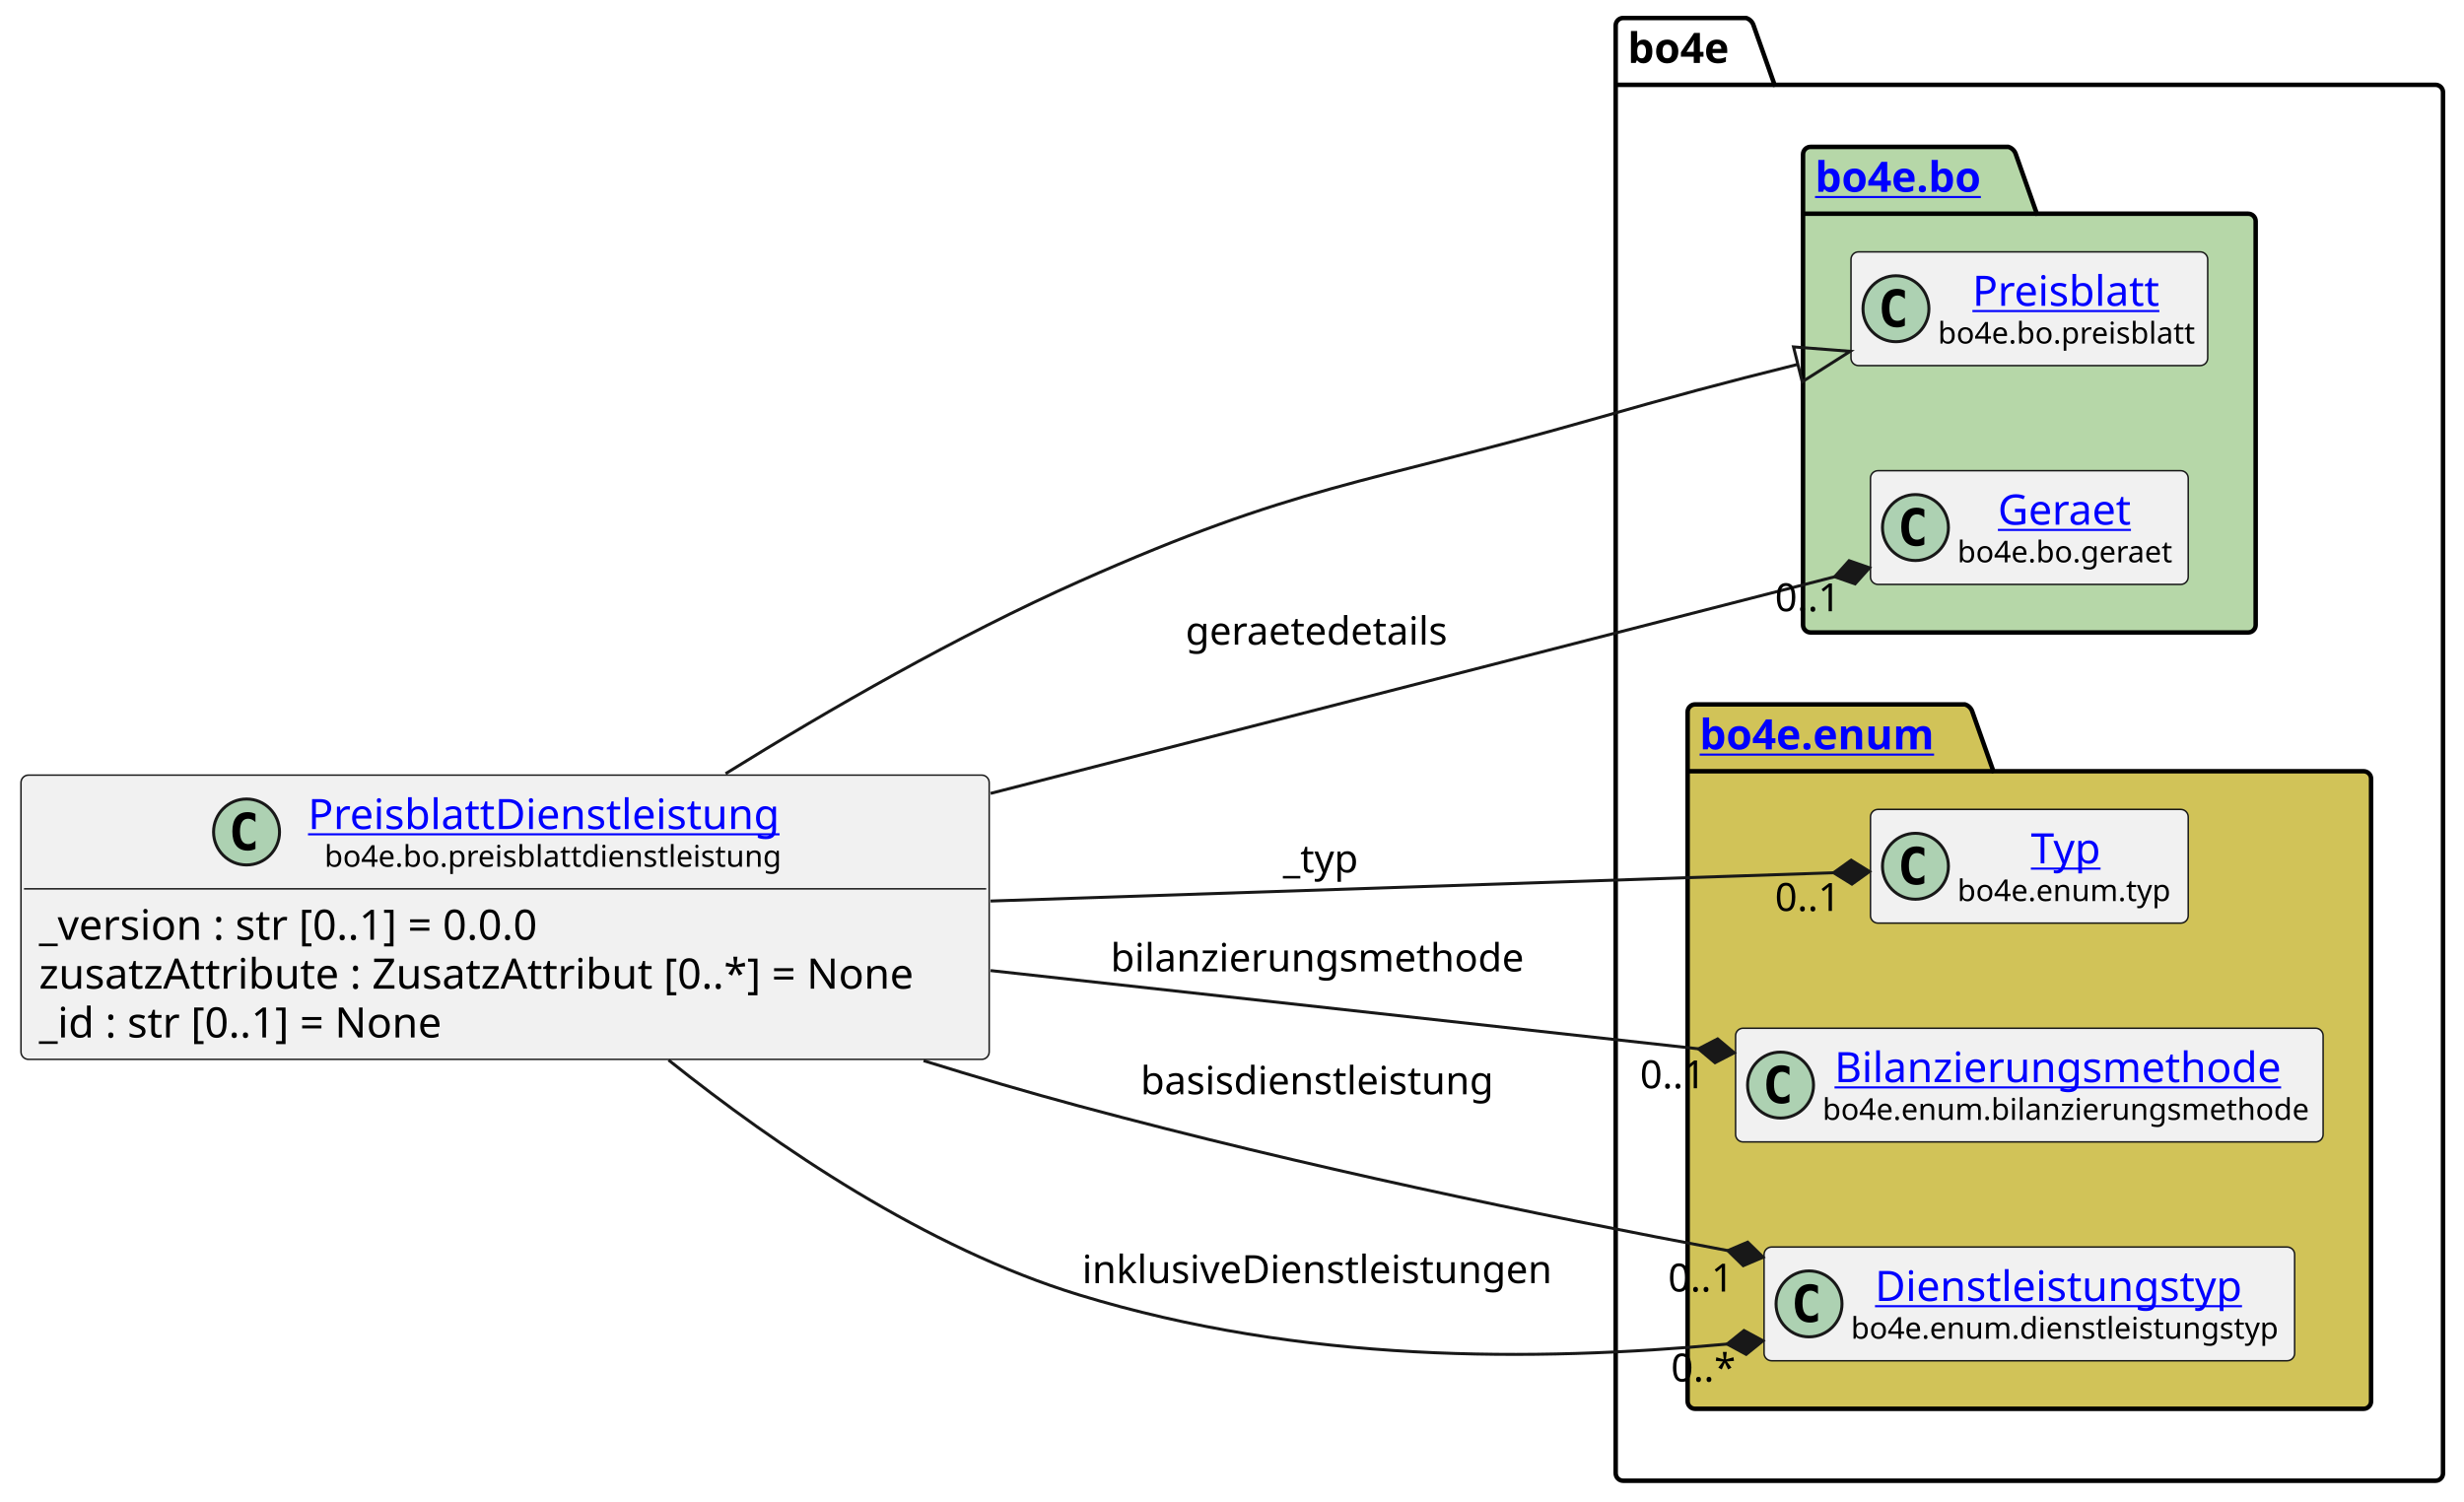
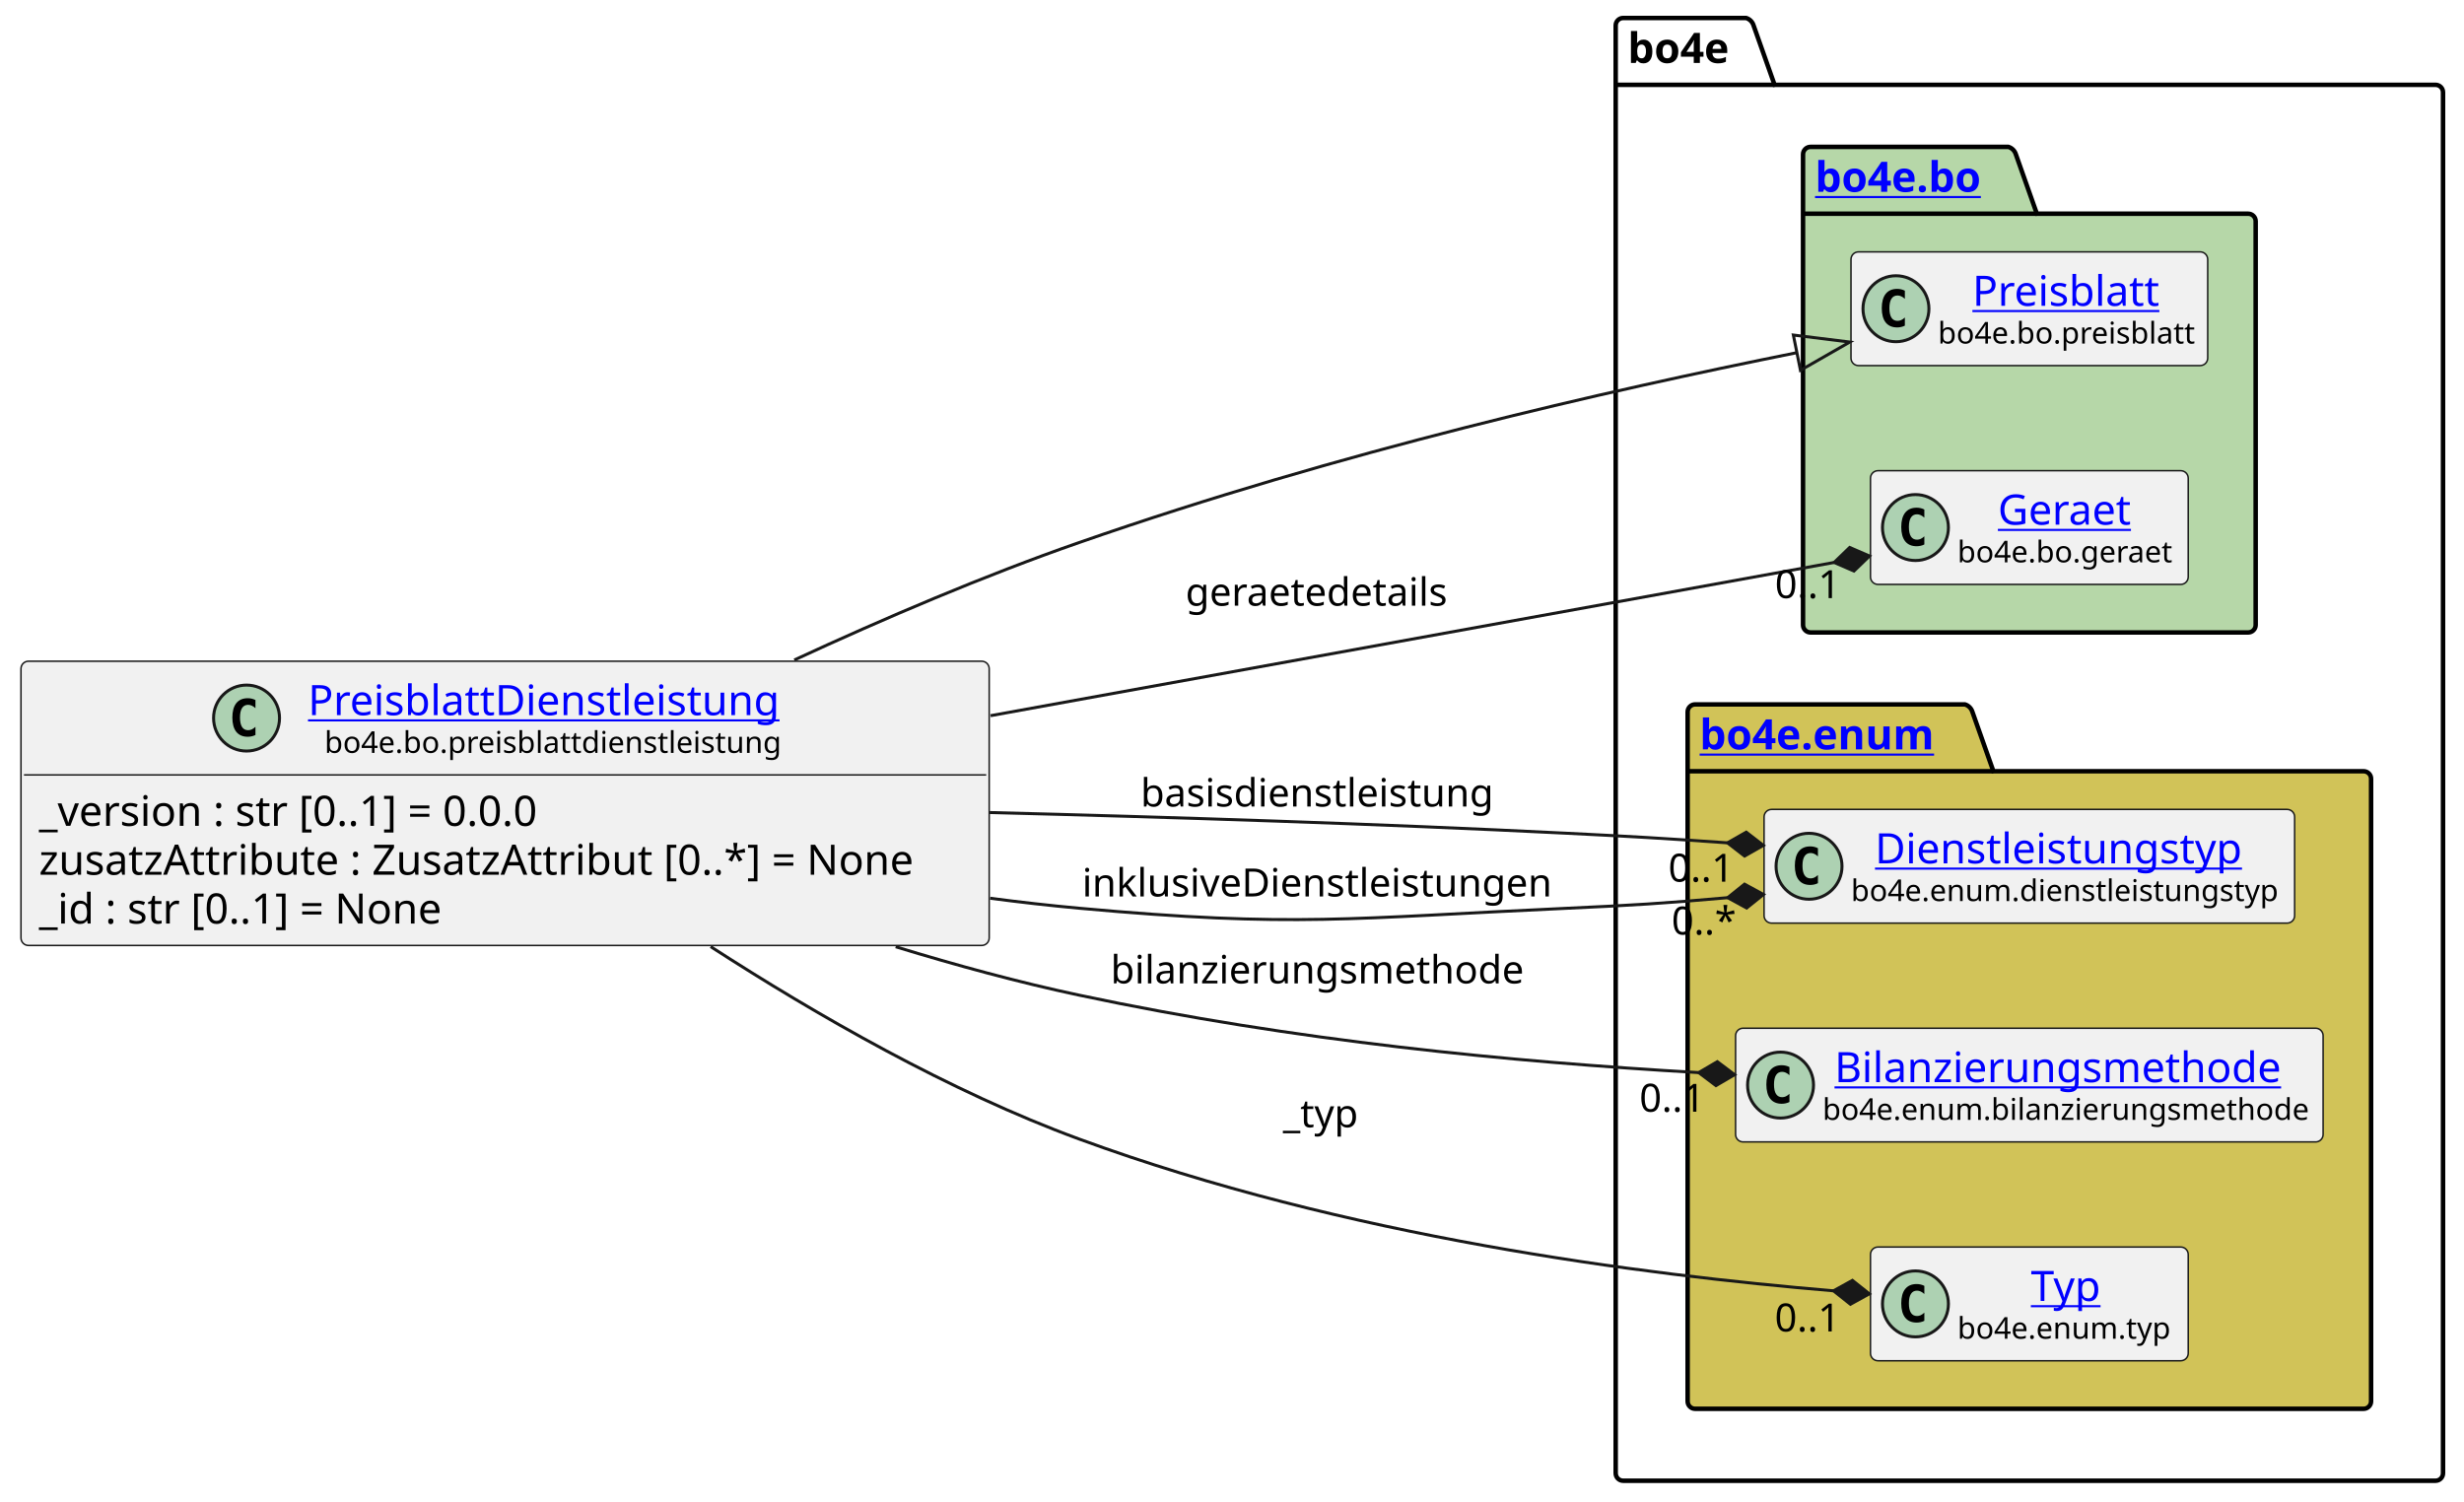
<svg xmlns="http://www.w3.org/2000/svg" xmlns:xlink="http://www.w3.org/1999/xlink" contentStyleType="text/css" height="501px" preserveAspectRatio="none" style="width:822px;height:501px;background:#FFFFFF;" version="1.1" viewBox="0 0 822 501" width="822px" zoomAndPan="magnify">
  <defs />
  <g>
    <g id="cluster_bo4e">
      <path d="M541.5,6 L582.5,6 A3.75,3.75 0 0 1 585,8.5 L592,28.297 L812.5,28.297 A2.5,2.5 0 0 1 815,30.797 L815,491.5 A2.5,2.5 0 0 1 812.5,494 L541.5,494 A2.5,2.5 0 0 1 539,491.5 L539,8.5 A2.5,2.5 0 0 1 541.5,6 " fill="none" style="stroke:#000000;stroke-width:1.5;" />
      <line style="stroke:#000000;stroke-width:1.5;" x1="539" x2="592" y1="28.297" y2="28.297" />
      <text fill="#000000" font-family="sans-serif" font-size="14" font-weight="bold" lengthAdjust="spacing" textLength="40" x="543" y="20.995">bo4e</text>
    </g>
    <g id="cluster_bo">
      <path d="M604,49 L670,49 A3.75,3.75 0 0 1 672.5,51.5 L679.5,71.297 L750,71.297 A2.5,2.5 0 0 1 752.5,73.797 L752.5,208.5 A2.5,2.5 0 0 1 750,211 L604,211 A2.5,2.5 0 0 1 601.5,208.5 L601.5,51.5 A2.5,2.5 0 0 1 604,49 " fill="#B6D7A8" style="stroke:#000000;stroke-width:1.5;" />
      <line style="stroke:#000000;stroke-width:1.5;" x1="601.5" x2="679.5" y1="71.297" y2="71.297" />
      <a href="https://bo4e.github.io/BO4E-python/latest/api/bo4e.bo.html" target="_top" title="https://bo4e.github.io/BO4E-python/latest/api/bo4e.bo.html" xlink:actuate="onRequest" xlink:href="https://bo4e.github.io/BO4E-python/latest/api/bo4e.bo.html" xlink:show="new" xlink:title="https://bo4e.github.io/BO4E-python/latest/api/bo4e.bo.html" xlink:type="simple">
        <text fill="#0000FF" font-family="sans-serif" font-size="14" font-weight="bold" lengthAdjust="spacing" text-decoration="underline" textLength="65" x="605.5" y="63.995">bo4e.bo</text>
      </a>
    </g>
    <g id="cluster_enum">
      <path d="M565.5,235 L655.5,235 A3.75,3.75 0 0 1 658,237.5 L665,257.297 L788.5,257.297 A2.5,2.5 0 0 1 791,259.797 L791,467.5 A2.5,2.5 0 0 1 788.5,470 L565.5,470 A2.5,2.5 0 0 1 563,467.5 L563,237.5 A2.5,2.5 0 0 1 565.5,235 " fill="#D1C358" style="stroke:#000000;stroke-width:1.5;" />
      <line style="stroke:#000000;stroke-width:1.5;" x1="563" x2="665" y1="257.297" y2="257.297" />
      <a href="https://bo4e.github.io/BO4E-python/latest/api/bo4e.enum.html" target="_top" title="https://bo4e.github.io/BO4E-python/latest/api/bo4e.enum.html" xlink:actuate="onRequest" xlink:href="https://bo4e.github.io/BO4E-python/latest/api/bo4e.enum.html" xlink:show="new" xlink:title="https://bo4e.github.io/BO4E-python/latest/api/bo4e.enum.html" xlink:type="simple">
        <text fill="#0000FF" font-family="sans-serif" font-size="14" font-weight="bold" lengthAdjust="spacing" text-decoration="underline" textLength="89" x="567" y="249.995">bo4e.enum</text>
      </a>
    </g>
    <g id="elem_Preisblatt">
      <rect codeLine="10" fill="#F1F1F1" height="37.938" id="Preisblatt" rx="2.5" ry="2.5" style="stroke:#181818;stroke-width:0.5;" width="119" x="617.5" y="84.03" />
      <ellipse cx="632.5" cy="102.999" fill="#ADD1B2" rx="11" ry="11" style="stroke:#181818;stroke-width:1.0;" />
      <path d="M635.469,108.639 Q634.891,108.936 634.25,109.077 Q633.609,109.233 632.906,109.233 Q630.406,109.233 629.078,107.593 Q627.766,105.936 627.766,102.811 Q627.766,99.686 629.078,98.03 Q630.406,96.374 632.906,96.374 Q633.609,96.374 634.25,96.53 Q634.906,96.686 635.469,96.983 L635.469,99.702 Q634.844,99.124 634.25,98.858 Q633.656,98.577 633.031,98.577 Q631.688,98.577 631,99.655 Q630.312,100.718 630.312,102.811 Q630.312,104.905 631,105.983 Q631.688,107.046 633.031,107.046 Q633.656,107.046 634.25,106.78 Q634.844,106.499 635.469,105.921 L635.469,108.639 Z " fill="#000000" />
      <a href="https://bo4e.github.io/BO4E-python/latest/api/bo4e.bo.html#bo4e.bo.preisblatt.Preisblatt" target="_top" title="https://bo4e.github.io/BO4E-python/latest/api/bo4e.bo.html#bo4e.bo.preisblatt.Preisblatt" xlink:actuate="onRequest" xlink:href="https://bo4e.github.io/BO4E-python/latest/api/bo4e.bo.html#bo4e.bo.preisblatt.Preisblatt" xlink:show="new" xlink:title="https://bo4e.github.io/BO4E-python/latest/api/bo4e.bo.html#bo4e.bo.preisblatt.Preisblatt" xlink:type="simple">
        <text fill="#0000FF" font-family="sans-serif" font-size="14" lengthAdjust="spacing" text-decoration="underline" textLength="64" x="658" y="102.025">Preisblatt</text>
      </a>
      <text fill="#000000" font-family="sans-serif" font-size="10" lengthAdjust="spacing" textLength="87" x="646.5" y="114.609">bo4e.bo.preisblatt</text>
    </g>
    <g id="elem_Geraet">
      <rect codeLine="11" fill="#F1F1F1" height="37.938" id="Geraet" rx="2.5" ry="2.5" style="stroke:#181818;stroke-width:0.5;" width="106" x="624" y="157.03" />
      <ellipse cx="639" cy="175.999" fill="#ADD1B2" rx="11" ry="11" style="stroke:#181818;stroke-width:1.0;" />
      <path d="M641.969,181.639 Q641.391,181.936 640.75,182.077 Q640.109,182.233 639.406,182.233 Q636.906,182.233 635.578,180.593 Q634.266,178.936 634.266,175.811 Q634.266,172.686 635.578,171.03 Q636.906,169.374 639.406,169.374 Q640.109,169.374 640.75,169.53 Q641.406,169.686 641.969,169.983 L641.969,172.702 Q641.344,172.124 640.75,171.858 Q640.156,171.577 639.531,171.577 Q638.188,171.577 637.5,172.655 Q636.812,173.718 636.812,175.811 Q636.812,177.905 637.5,178.983 Q638.188,180.046 639.531,180.046 Q640.156,180.046 640.75,179.78 Q641.344,179.499 641.969,178.921 L641.969,181.639 Z " fill="#000000" />
      <a href="https://bo4e.github.io/BO4E-python/latest/api/bo4e.bo.html#bo4e.bo.geraet.Geraet" target="_top" title="https://bo4e.github.io/BO4E-python/latest/api/bo4e.bo.html#bo4e.bo.geraet.Geraet" xlink:actuate="onRequest" xlink:href="https://bo4e.github.io/BO4E-python/latest/api/bo4e.bo.html#bo4e.bo.geraet.Geraet" xlink:show="new" xlink:title="https://bo4e.github.io/BO4E-python/latest/api/bo4e.bo.html#bo4e.bo.geraet.Geraet" xlink:type="simple">
        <text fill="#0000FF" font-family="sans-serif" font-size="14" lengthAdjust="spacing" text-decoration="underline" textLength="47" x="666.5" y="175.025">Geraet</text>
      </a>
      <text fill="#000000" font-family="sans-serif" font-size="10" lengthAdjust="spacing" textLength="74" x="653" y="187.609">bo4e.bo.geraet</text>
    </g>
-     <g id="elem_Typ">
-       <rect codeLine="14" fill="#F1F1F1" height="37.938" id="Typ" rx="2.5" ry="2.5" style="stroke:#181818;stroke-width:0.5;" width="106" x="624" y="270.03" />
-       <ellipse cx="639" cy="288.999" fill="#ADD1B2" rx="11" ry="11" style="stroke:#181818;stroke-width:1.0;" />
-       <path d="M641.969,294.639 Q641.391,294.936 640.75,295.077 Q640.109,295.233 639.406,295.233 Q636.906,295.233 635.578,293.592 Q634.266,291.936 634.266,288.811 Q634.266,285.686 635.578,284.03 Q636.906,282.374 639.406,282.374 Q640.109,282.374 640.75,282.53 Q641.406,282.686 641.969,282.983 L641.969,285.702 Q641.344,285.124 640.75,284.858 Q640.156,284.577 639.531,284.577 Q638.188,284.577 637.5,285.655 Q636.812,286.717 636.812,288.811 Q636.812,290.905 637.5,291.983 Q638.188,293.046 639.531,293.046 Q640.156,293.046 640.75,292.78 Q641.344,292.499 641.969,291.921 L641.969,294.639 Z " fill="#000000" />
-       <a href="https://bo4e.github.io/BO4E-python/latest/api/bo4e.enum.html#bo4e.enum.typ.Typ" target="_top" title="https://bo4e.github.io/BO4E-python/latest/api/bo4e.enum.html#bo4e.enum.typ.Typ" xlink:actuate="onRequest" xlink:href="https://bo4e.github.io/BO4E-python/latest/api/bo4e.enum.html#bo4e.enum.typ.Typ" xlink:show="new" xlink:title="https://bo4e.github.io/BO4E-python/latest/api/bo4e.enum.html#bo4e.enum.typ.Typ" xlink:type="simple">
-         <text fill="#0000FF" font-family="sans-serif" font-size="14" lengthAdjust="spacing" text-decoration="underline" textLength="25" x="677.5" y="288.025">Typ</text>
+     <g id="elem_Dienstleistungstyp">
+       <rect codeLine="14" fill="#F1F1F1" height="37.938" id="Dienstleistungstyp" rx="2.5" ry="2.5" style="stroke:#181818;stroke-width:0.5;" width="177" x="588.5" y="270.03" />
+       <ellipse cx="603.5" cy="288.999" fill="#ADD1B2" rx="11" ry="11" style="stroke:#181818;stroke-width:1.0;" />
+       <path d="M606.469,294.639 Q605.891,294.936 605.25,295.077 Q604.609,295.233 603.906,295.233 Q601.406,295.233 600.078,293.592 Q598.766,291.936 598.766,288.811 Q598.766,285.686 600.078,284.03 Q601.406,282.374 603.906,282.374 Q604.609,282.374 605.25,282.53 Q605.906,282.686 606.469,282.983 L606.469,285.702 Q605.844,285.124 605.25,284.858 Q604.656,284.577 604.031,284.577 Q602.688,284.577 602,285.655 Q601.312,286.717 601.312,288.811 Q601.312,290.905 602,291.983 Q602.688,293.046 604.031,293.046 Q604.656,293.046 605.25,292.78 Q605.844,292.499 606.469,291.921 L606.469,294.639 Z " fill="#000000" />
+       <a href="https://bo4e.github.io/BO4E-python/latest/api/bo4e.enum.html#bo4e.enum.dienstleistungstyp.Dienstleistungstyp" target="_top" title="https://bo4e.github.io/BO4E-python/latest/api/bo4e.enum.html#bo4e.enum.dienstleistungstyp.Dienstleistungstyp" xlink:actuate="onRequest" xlink:href="https://bo4e.github.io/BO4E-python/latest/api/bo4e.enum.html#bo4e.enum.dienstleistungstyp.Dienstleistungstyp" xlink:show="new" xlink:title="https://bo4e.github.io/BO4E-python/latest/api/bo4e.enum.html#bo4e.enum.dienstleistungstyp.Dienstleistungstyp" xlink:type="simple">
+         <text fill="#0000FF" font-family="sans-serif" font-size="14" lengthAdjust="spacing" text-decoration="underline" textLength="129" x="625.5" y="288.025">Dienstleistungstyp</text>
      </a>
-       <text fill="#000000" font-family="sans-serif" font-size="10" lengthAdjust="spacing" textLength="74" x="653" y="300.609">bo4e.enum.typ</text>
+       <text fill="#000000" font-family="sans-serif" font-size="10" lengthAdjust="spacing" textLength="145" x="617.5" y="300.609">bo4e.enum.dienstleistungstyp</text>
    </g>
    <g id="elem_Bilanzierungsmethode">
      <rect codeLine="15" fill="#F1F1F1" height="37.938" id="Bilanzierungsmethode" rx="2.5" ry="2.5" style="stroke:#181818;stroke-width:0.5;" width="196" x="579" y="343.03" />
      <ellipse cx="594" cy="361.999" fill="#ADD1B2" rx="11" ry="11" style="stroke:#181818;stroke-width:1.0;" />
      <path d="M596.969,367.639 Q596.391,367.936 595.75,368.077 Q595.109,368.233 594.406,368.233 Q591.906,368.233 590.578,366.592 Q589.266,364.936 589.266,361.811 Q589.266,358.686 590.578,357.03 Q591.906,355.374 594.406,355.374 Q595.109,355.374 595.75,355.53 Q596.406,355.686 596.969,355.983 L596.969,358.702 Q596.344,358.124 595.75,357.858 Q595.156,357.577 594.531,357.577 Q593.188,357.577 592.5,358.655 Q591.812,359.717 591.812,361.811 Q591.812,363.905 592.5,364.983 Q593.188,366.046 594.531,366.046 Q595.156,366.046 595.75,365.78 Q596.344,365.499 596.969,364.921 L596.969,367.639 Z " fill="#000000" />
      <a href="https://bo4e.github.io/BO4E-python/latest/api/bo4e.enum.html#bo4e.enum.bilanzierungsmethode.Bilanzierungsmethode" target="_top" title="https://bo4e.github.io/BO4E-python/latest/api/bo4e.enum.html#bo4e.enum.bilanzierungsmethode.Bilanzierungsmethode" xlink:actuate="onRequest" xlink:href="https://bo4e.github.io/BO4E-python/latest/api/bo4e.enum.html#bo4e.enum.bilanzierungsmethode.Bilanzierungsmethode" xlink:show="new" xlink:title="https://bo4e.github.io/BO4E-python/latest/api/bo4e.enum.html#bo4e.enum.bilanzierungsmethode.Bilanzierungsmethode" xlink:type="simple">
        <text fill="#0000FF" font-family="sans-serif" font-size="14" lengthAdjust="spacing" text-decoration="underline" textLength="156" x="612" y="361.025">Bilanzierungsmethode</text>
      </a>
      <text fill="#000000" font-family="sans-serif" font-size="10" lengthAdjust="spacing" textLength="164" x="608" y="373.609">bo4e.enum.bilanzierungsmethode</text>
    </g>
-     <g id="elem_Dienstleistungstyp">
-       <rect codeLine="16" fill="#F1F1F1" height="37.938" id="Dienstleistungstyp" rx="2.5" ry="2.5" style="stroke:#181818;stroke-width:0.5;" width="177" x="588.5" y="416.03" />
-       <ellipse cx="603.5" cy="434.999" fill="#ADD1B2" rx="11" ry="11" style="stroke:#181818;stroke-width:1.0;" />
-       <path d="M606.469,440.639 Q605.891,440.936 605.25,441.077 Q604.609,441.233 603.906,441.233 Q601.406,441.233 600.078,439.592 Q598.766,437.936 598.766,434.811 Q598.766,431.686 600.078,430.03 Q601.406,428.374 603.906,428.374 Q604.609,428.374 605.25,428.53 Q605.906,428.686 606.469,428.983 L606.469,431.702 Q605.844,431.124 605.25,430.858 Q604.656,430.577 604.031,430.577 Q602.688,430.577 602,431.655 Q601.312,432.717 601.312,434.811 Q601.312,436.905 602,437.983 Q602.688,439.046 604.031,439.046 Q604.656,439.046 605.25,438.78 Q605.844,438.499 606.469,437.921 L606.469,440.639 Z " fill="#000000" />
-       <a href="https://bo4e.github.io/BO4E-python/latest/api/bo4e.enum.html#bo4e.enum.dienstleistungstyp.Dienstleistungstyp" target="_top" title="https://bo4e.github.io/BO4E-python/latest/api/bo4e.enum.html#bo4e.enum.dienstleistungstyp.Dienstleistungstyp" xlink:actuate="onRequest" xlink:href="https://bo4e.github.io/BO4E-python/latest/api/bo4e.enum.html#bo4e.enum.dienstleistungstyp.Dienstleistungstyp" xlink:show="new" xlink:title="https://bo4e.github.io/BO4E-python/latest/api/bo4e.enum.html#bo4e.enum.dienstleistungstyp.Dienstleistungstyp" xlink:type="simple">
-         <text fill="#0000FF" font-family="sans-serif" font-size="14" lengthAdjust="spacing" text-decoration="underline" textLength="129" x="625.5" y="434.025">Dienstleistungstyp</text>
+     <g id="elem_Typ">
+       <rect codeLine="16" fill="#F1F1F1" height="37.938" id="Typ" rx="2.5" ry="2.5" style="stroke:#181818;stroke-width:0.5;" width="106" x="624" y="416.03" />
+       <ellipse cx="639" cy="434.999" fill="#ADD1B2" rx="11" ry="11" style="stroke:#181818;stroke-width:1.0;" />
+       <path d="M641.969,440.639 Q641.391,440.936 640.75,441.077 Q640.109,441.233 639.406,441.233 Q636.906,441.233 635.578,439.592 Q634.266,437.936 634.266,434.811 Q634.266,431.686 635.578,430.03 Q636.906,428.374 639.406,428.374 Q640.109,428.374 640.75,428.53 Q641.406,428.686 641.969,428.983 L641.969,431.702 Q641.344,431.124 640.75,430.858 Q640.156,430.577 639.531,430.577 Q638.188,430.577 637.5,431.655 Q636.812,432.717 636.812,434.811 Q636.812,436.905 637.5,437.983 Q638.188,439.046 639.531,439.046 Q640.156,439.046 640.75,438.78 Q641.344,438.499 641.969,437.921 L641.969,440.639 Z " fill="#000000" />
+       <a href="https://bo4e.github.io/BO4E-python/latest/api/bo4e.enum.html#bo4e.enum.typ.Typ" target="_top" title="https://bo4e.github.io/BO4E-python/latest/api/bo4e.enum.html#bo4e.enum.typ.Typ" xlink:actuate="onRequest" xlink:href="https://bo4e.github.io/BO4E-python/latest/api/bo4e.enum.html#bo4e.enum.typ.Typ" xlink:show="new" xlink:title="https://bo4e.github.io/BO4E-python/latest/api/bo4e.enum.html#bo4e.enum.typ.Typ" xlink:type="simple">
+         <text fill="#0000FF" font-family="sans-serif" font-size="14" lengthAdjust="spacing" text-decoration="underline" textLength="25" x="677.5" y="434.025">Typ</text>
      </a>
-       <text fill="#000000" font-family="sans-serif" font-size="10" lengthAdjust="spacing" textLength="145" x="617.5" y="446.609">bo4e.enum.dienstleistungstyp</text>
+       <text fill="#000000" font-family="sans-serif" font-size="10" lengthAdjust="spacing" textLength="74" x="653" y="446.609">bo4e.enum.typ</text>
    </g>
    <g id="elem_PreisblattDienstleistung">
-       <rect codeLine="3" fill="#F1F1F1" height="94.828" id="PreisblattDienstleistung" rx="2.5" ry="2.5" style="stroke:#181818;stroke-width:0.5;" width="323" x="7" y="258.59" />
-       <ellipse cx="82.25" cy="277.559" fill="#ADD1B2" rx="11" ry="11" style="stroke:#181818;stroke-width:1.0;" />
-       <path d="M85.219,283.199 Q84.641,283.496 84,283.637 Q83.359,283.793 82.656,283.793 Q80.156,283.793 78.828,282.152 Q77.516,280.496 77.516,277.371 Q77.516,274.246 78.828,272.59 Q80.156,270.934 82.656,270.934 Q83.359,270.934 84,271.09 Q84.656,271.246 85.219,271.543 L85.219,274.262 Q84.594,273.684 84,273.418 Q83.406,273.137 82.781,273.137 Q81.438,273.137 80.75,274.215 Q80.062,275.277 80.062,277.371 Q80.062,279.465 80.75,280.543 Q81.438,281.606 82.781,281.606 Q83.406,281.606 84,281.34 Q84.594,281.059 85.219,280.481 L85.219,283.199 Z " fill="#000000" />
+       <rect codeLine="3" fill="#F1F1F1" height="94.828" id="PreisblattDienstleistung" rx="2.5" ry="2.5" style="stroke:#181818;stroke-width:0.5;" width="323" x="7" y="220.59" />
+       <ellipse cx="82.25" cy="239.559" fill="#ADD1B2" rx="11" ry="11" style="stroke:#181818;stroke-width:1.0;" />
+       <path d="M85.219,245.199 Q84.641,245.496 84,245.637 Q83.359,245.793 82.656,245.793 Q80.156,245.793 78.828,244.153 Q77.516,242.496 77.516,239.371 Q77.516,236.246 78.828,234.59 Q80.156,232.934 82.656,232.934 Q83.359,232.934 84,233.09 Q84.656,233.246 85.219,233.543 L85.219,236.262 Q84.594,235.684 84,235.418 Q83.406,235.137 82.781,235.137 Q81.438,235.137 80.75,236.215 Q80.062,237.278 80.062,239.371 Q80.062,241.465 80.75,242.543 Q81.438,243.606 82.781,243.606 Q83.406,243.606 84,243.34 Q84.594,243.059 85.219,242.481 L85.219,245.199 Z " fill="#000000" />
      <a href="https://bo4e.github.io/BO4E-python/latest/api/bo4e.bo.html#bo4e.bo.preisblattdienstleistung.PreisblattDienstleistung" target="_top" title="https://bo4e.github.io/BO4E-python/latest/api/bo4e.bo.html#bo4e.bo.preisblattdienstleistung.PreisblattDienstleistung" xlink:actuate="onRequest" xlink:href="https://bo4e.github.io/BO4E-python/latest/api/bo4e.bo.html#bo4e.bo.preisblattdienstleistung.PreisblattDienstleistung" xlink:show="new" xlink:title="https://bo4e.github.io/BO4E-python/latest/api/bo4e.bo.html#bo4e.bo.preisblattdienstleistung.PreisblattDienstleistung" xlink:type="simple">
-         <text fill="#0000FF" font-family="sans-serif" font-size="14" lengthAdjust="spacing" text-decoration="underline" textLength="164" x="102.75" y="276.585">PreisblattDienstleistung</text>
+         <text fill="#0000FF" font-family="sans-serif" font-size="14" lengthAdjust="spacing" text-decoration="underline" textLength="164" x="102.75" y="238.585">PreisblattDienstleistung</text>
      </a>
-       <text fill="#000000" font-family="sans-serif" font-size="10" lengthAdjust="spacing" textLength="153" x="108.25" y="289.169">bo4e.bo.preisblattdienstleistung</text>
-       <line style="stroke:#181818;stroke-width:0.5;" x1="8" x2="329" y1="296.527" y2="296.527" />
-       <text fill="#000000" font-family="sans-serif" font-size="14" lengthAdjust="spacing" textLength="183" x="13" y="313.523">_version : str [0..1] = 0.0.0</text>
-       <text fill="#000000" font-family="sans-serif" font-size="14" lengthAdjust="spacing" textLength="311" x="13" y="329.82">zusatzAttribute : ZusatzAttribut [0..*] = None</text>
-       <text fill="#000000" font-family="sans-serif" font-size="14" lengthAdjust="spacing" textLength="147" x="13" y="346.116">_id : str [0..1] = None</text>
+       <text fill="#000000" font-family="sans-serif" font-size="10" lengthAdjust="spacing" textLength="153" x="108.25" y="251.169">bo4e.bo.preisblattdienstleistung</text>
+       <line style="stroke:#181818;stroke-width:0.5;" x1="8" x2="329" y1="258.527" y2="258.527" />
+       <text fill="#000000" font-family="sans-serif" font-size="14" lengthAdjust="spacing" textLength="183" x="13" y="275.523">_version : str [0..1] = 0.0.0</text>
+       <text fill="#000000" font-family="sans-serif" font-size="14" lengthAdjust="spacing" textLength="311" x="13" y="291.82">zusatzAttribute : ZusatzAttribut [0..*] = None</text>
+       <text fill="#000000" font-family="sans-serif" font-size="14" lengthAdjust="spacing" textLength="147" x="13" y="308.116">_id : str [0..1] = None</text>
    </g>
    <g id="link_PreisblattDienstleistung_Preisblatt">
-       <path codeLine="19" d="M242.07,258.1 C276.78,236.57 319.52,212.02 360,194 C432.82,161.6 454.36,161.86 531,140 C559.23,131.95 573.324,128.142 599.774,121.552 " fill="none" id="PreisblattDienstleistung-to-Preisblatt" style="stroke:#181818;stroke-width:1.0;" />
-       <polygon fill="none" points="617.24,117.2,598.323,115.73,601.225,127.374,617.24,117.2" style="stroke:#181818;stroke-width:1.0;" />
+       <path codeLine="19" d="M264.98,220.18 C294.92,206.33 328.41,192 360,181 C447.65,150.47 535.263,130.556 599.453,117.656 " fill="none" id="PreisblattDienstleistung-to-Preisblatt" style="stroke:#181818;stroke-width:1.0;" />
+       <polygon fill="none" points="617.1,114.11,598.271,111.774,600.635,123.539,617.1,114.11" style="stroke:#181818;stroke-width:1.0;" />
    </g>
    <g id="link_PreisblattDienstleistung_Typ">
-       <path codeLine="20" d="M330.46,300.6 C431.41,297.21 543.027,293.462 611.687,291.162 " fill="none" id="PreisblattDienstleistung-to-Typ" style="stroke:#181818;stroke-width:1.0;" />
-       <polygon fill="#181818" points="623.68,290.76,617.549,286.963,611.687,291.162,617.817,294.959,623.68,290.76" style="stroke:#181818;stroke-width:1.0;" />
-       <text fill="#000000" font-family="sans-serif" font-size="13" lengthAdjust="spacing" textLength="27" x="428" y="291.067">_typ</text>
-       <text fill="#000000" font-family="sans-serif" font-size="13" lengthAdjust="spacing" textLength="24" x="592.127" y="303.905">0..1</text>
+       <path codeLine="20" d="M237.08,315.81 C272.22,338.53 316.78,364.13 360,380 C449.13,412.73 547.742,425.253 611.662,430.634 " fill="none" id="PreisblattDienstleistung-to-Typ" style="stroke:#181818;stroke-width:1.0;" />
+       <polygon fill="#181818" points="623.62,431.64,617.977,427.151,611.662,430.634,617.306,435.123,623.62,431.64" style="stroke:#181818;stroke-width:1.0;" />
+       <text fill="#000000" font-family="sans-serif" font-size="13" lengthAdjust="spacing" textLength="27" x="428" y="376.067">_typ</text>
+       <text fill="#000000" font-family="sans-serif" font-size="13" lengthAdjust="spacing" textLength="24" x="592.06" y="444.193">0..1</text>
    </g>
    <g id="link_PreisblattDienstleistung_Bilanzierungsmethode">
-       <path codeLine="21" d="M330.46,323.8 C412,332.81 496.403,342.142 566.613,349.902 " fill="none" id="PreisblattDienstleistung-to-Bilanzierungsmethode" style="stroke:#181818;stroke-width:1.0;" />
-       <polygon fill="#181818" points="578.54,351.22,573.016,346.585,566.613,349.902,572.137,354.537,578.54,351.22" style="stroke:#181818;stroke-width:1.0;" />
-       <text fill="#000000" font-family="sans-serif" font-size="13" lengthAdjust="spacing" textLength="142" x="370.5" y="324.067">bilanzierungsmethode</text>
-       <text fill="#000000" font-family="sans-serif" font-size="13" lengthAdjust="spacing" textLength="24" x="547.119" y="363.071">0..1</text>
+       <path codeLine="21" d="M298.8,315.85 C319.07,322.06 339.95,327.74 360,332 C432.37,347.38 503.76,354.185 566.69,357.835 " fill="none" id="PreisblattDienstleistung-to-Bilanzierungsmethode" style="stroke:#181818;stroke-width:1.0;" />
+       <polygon fill="#181818" points="578.67,358.53,572.912,354.189,566.69,357.835,572.448,362.176,578.67,358.53" style="stroke:#181818;stroke-width:1.0;" />
+       <text fill="#000000" font-family="sans-serif" font-size="13" lengthAdjust="spacing" textLength="142" x="370.5" y="328.067">bilanzierungsmethode</text>
+       <text fill="#000000" font-family="sans-serif" font-size="13" lengthAdjust="spacing" textLength="24" x="546.912" y="370.885">0..1</text>
    </g>
    <g id="link_PreisblattDienstleistung_Dienstleistungstyp">
-       <path codeLine="22" d="M308.1,353.86 C325.49,359.27 343.1,364.46 360,369 C436.31,389.52 512.626,405.246 576.396,417.216 " fill="none" id="PreisblattDienstleistung-to-Dienstleistungstyp" style="stroke:#181818;stroke-width:1.0;" />
-       <polygon fill="#181818" points="588.19,419.43,583.031,414.392,576.396,417.216,581.555,422.254,588.19,419.43" style="stroke:#181818;stroke-width:1.0;" />
-       <text fill="#000000" font-family="sans-serif" font-size="13" lengthAdjust="spacing" textLength="122" x="380.5" y="365.067">basisdienstleistung</text>
-       <text fill="#000000" font-family="sans-serif" font-size="13" lengthAdjust="spacing" textLength="24" x="556.472" y="430.884">0..1</text>
+       <path codeLine="22" d="M330.14,271.07 C390.62,272.61 459.99,274.85 523,278 C544.15,279.06 554.94,279.673 576.29,281.183 " fill="none" id="PreisblattDienstleistung-to-Dienstleistungstyp" style="stroke:#181818;stroke-width:1.0;" />
+       <polygon fill="#181818" points="588.26,282.03,582.557,277.617,576.29,281.183,581.993,285.597,588.26,282.03" style="stroke:#181818;stroke-width:1.0;" />
+       <text fill="#000000" font-family="sans-serif" font-size="13" lengthAdjust="spacing" textLength="122" x="380.5" y="269.067">basisdienstleistung</text>
+       <text fill="#000000" font-family="sans-serif" font-size="13" lengthAdjust="spacing" textLength="24" x="556.547" y="294.143">0..1</text>
    </g>
    <g id="link_PreisblattDienstleistung_Dienstleistungstyp">
-       <path codeLine="23" d="M223.04,353.66 C259.01,382.41 309,416.4 360,432 C434.5,454.79 511.63,454.314 576.19,448.404 " fill="none" id="PreisblattDienstleistung-to-Dienstleistungstyp-1" style="stroke:#181818;stroke-width:1.0;" />
-       <polygon fill="#181818" points="588.14,447.31,581.8,443.874,576.19,448.404,582.53,451.84,588.14,447.31" style="stroke:#181818;stroke-width:1.0;" />
-       <text fill="#000000" font-family="sans-serif" font-size="13" lengthAdjust="spacing" textLength="161" x="361" y="428.067">inklusiveDienstleistungen</text>
-       <text fill="#000000" font-family="sans-serif" font-size="13" lengthAdjust="spacing" textLength="23" x="557.456" y="460.899">0..*</text>
+       <path codeLine="23" d="M330.31,299.67 C340.33,300.98 350.29,302.12 360,303 C432.15,309.57 450.63,306.3 523,303 C544.18,302.03 555.018,301.39 576.358,299.48 " fill="none" id="PreisblattDienstleistung-to-Dienstleistungstyp-1" style="stroke:#181818;stroke-width:1.0;" />
+       <polygon fill="#181818" points="588.31,298.41,581.977,294.961,576.358,299.48,582.691,302.929,588.31,298.41" style="stroke:#181818;stroke-width:1.0;" />
+       <text fill="#000000" font-family="sans-serif" font-size="13" lengthAdjust="spacing" textLength="161" x="361" y="299.067">inklusiveDienstleistungen</text>
+       <text fill="#000000" font-family="sans-serif" font-size="13" lengthAdjust="spacing" textLength="23" x="557.639" y="311.777">0..*</text>
    </g>
    <g id="link_PreisblattDienstleistung_Geraet">
-       <path codeLine="24" d="M330.46,264.69 C431.41,238.78 543.397,210.033 612.057,192.413 " fill="none" id="PreisblattDienstleistung-to-Geraet" style="stroke:#181818;stroke-width:1.0;" />
-       <polygon fill="#181818" points="623.68,189.43,616.874,187.047,612.057,192.413,618.863,194.796,623.68,189.43" style="stroke:#181818;stroke-width:1.0;" />
-       <text fill="#000000" font-family="sans-serif" font-size="13" lengthAdjust="spacing" textLength="92" x="395.5" y="215.067">geraetedetails</text>
-       <text fill="#000000" font-family="sans-serif" font-size="13" lengthAdjust="spacing" textLength="24" x="592.127" y="203.925">0..1</text>
+       <path codeLine="24" d="M330.46,238.76 C431.41,220.43 543.213,200.114 611.873,187.644 " fill="none" id="PreisblattDienstleistung-to-Geraet" style="stroke:#181818;stroke-width:1.0;" />
+       <polygon fill="#181818" points="623.68,185.5,617.062,182.637,611.873,187.644,618.491,190.508,623.68,185.5" style="stroke:#181818;stroke-width:1.0;" />
+       <text fill="#000000" font-family="sans-serif" font-size="13" lengthAdjust="spacing" textLength="92" x="395.5" y="202.067">geraetedetails</text>
+       <text fill="#000000" font-family="sans-serif" font-size="13" lengthAdjust="spacing" textLength="24" x="592.127" y="199.54">0..1</text>
    </g>
  </g>
</svg>
